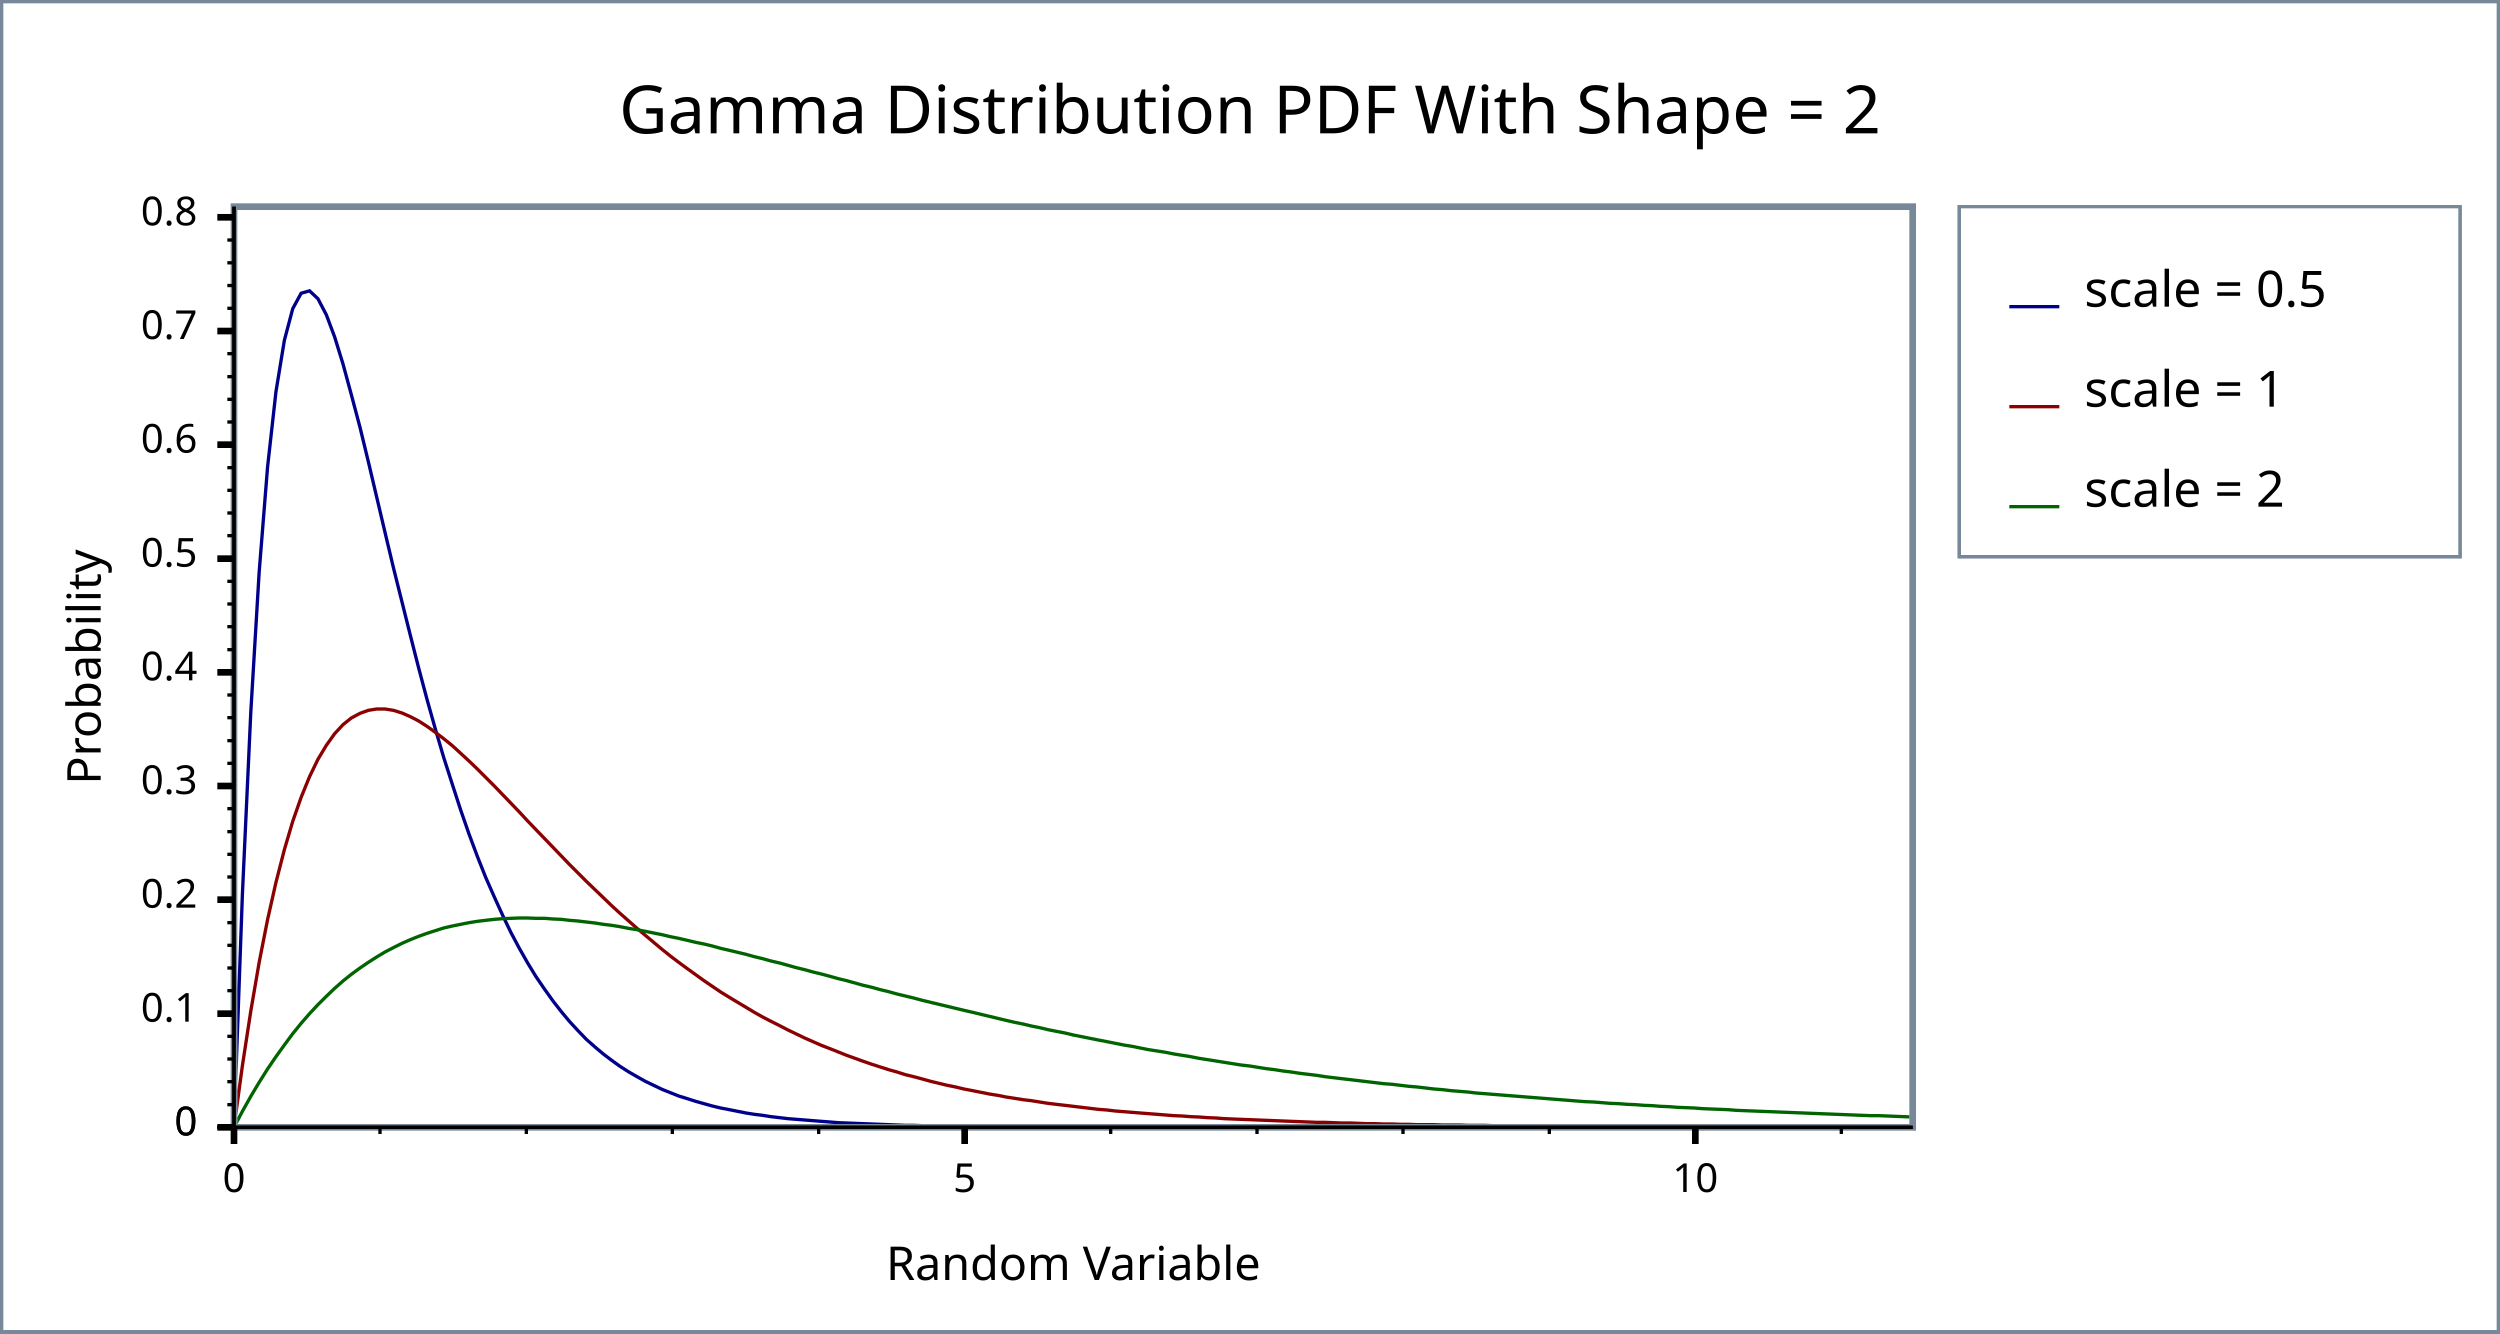
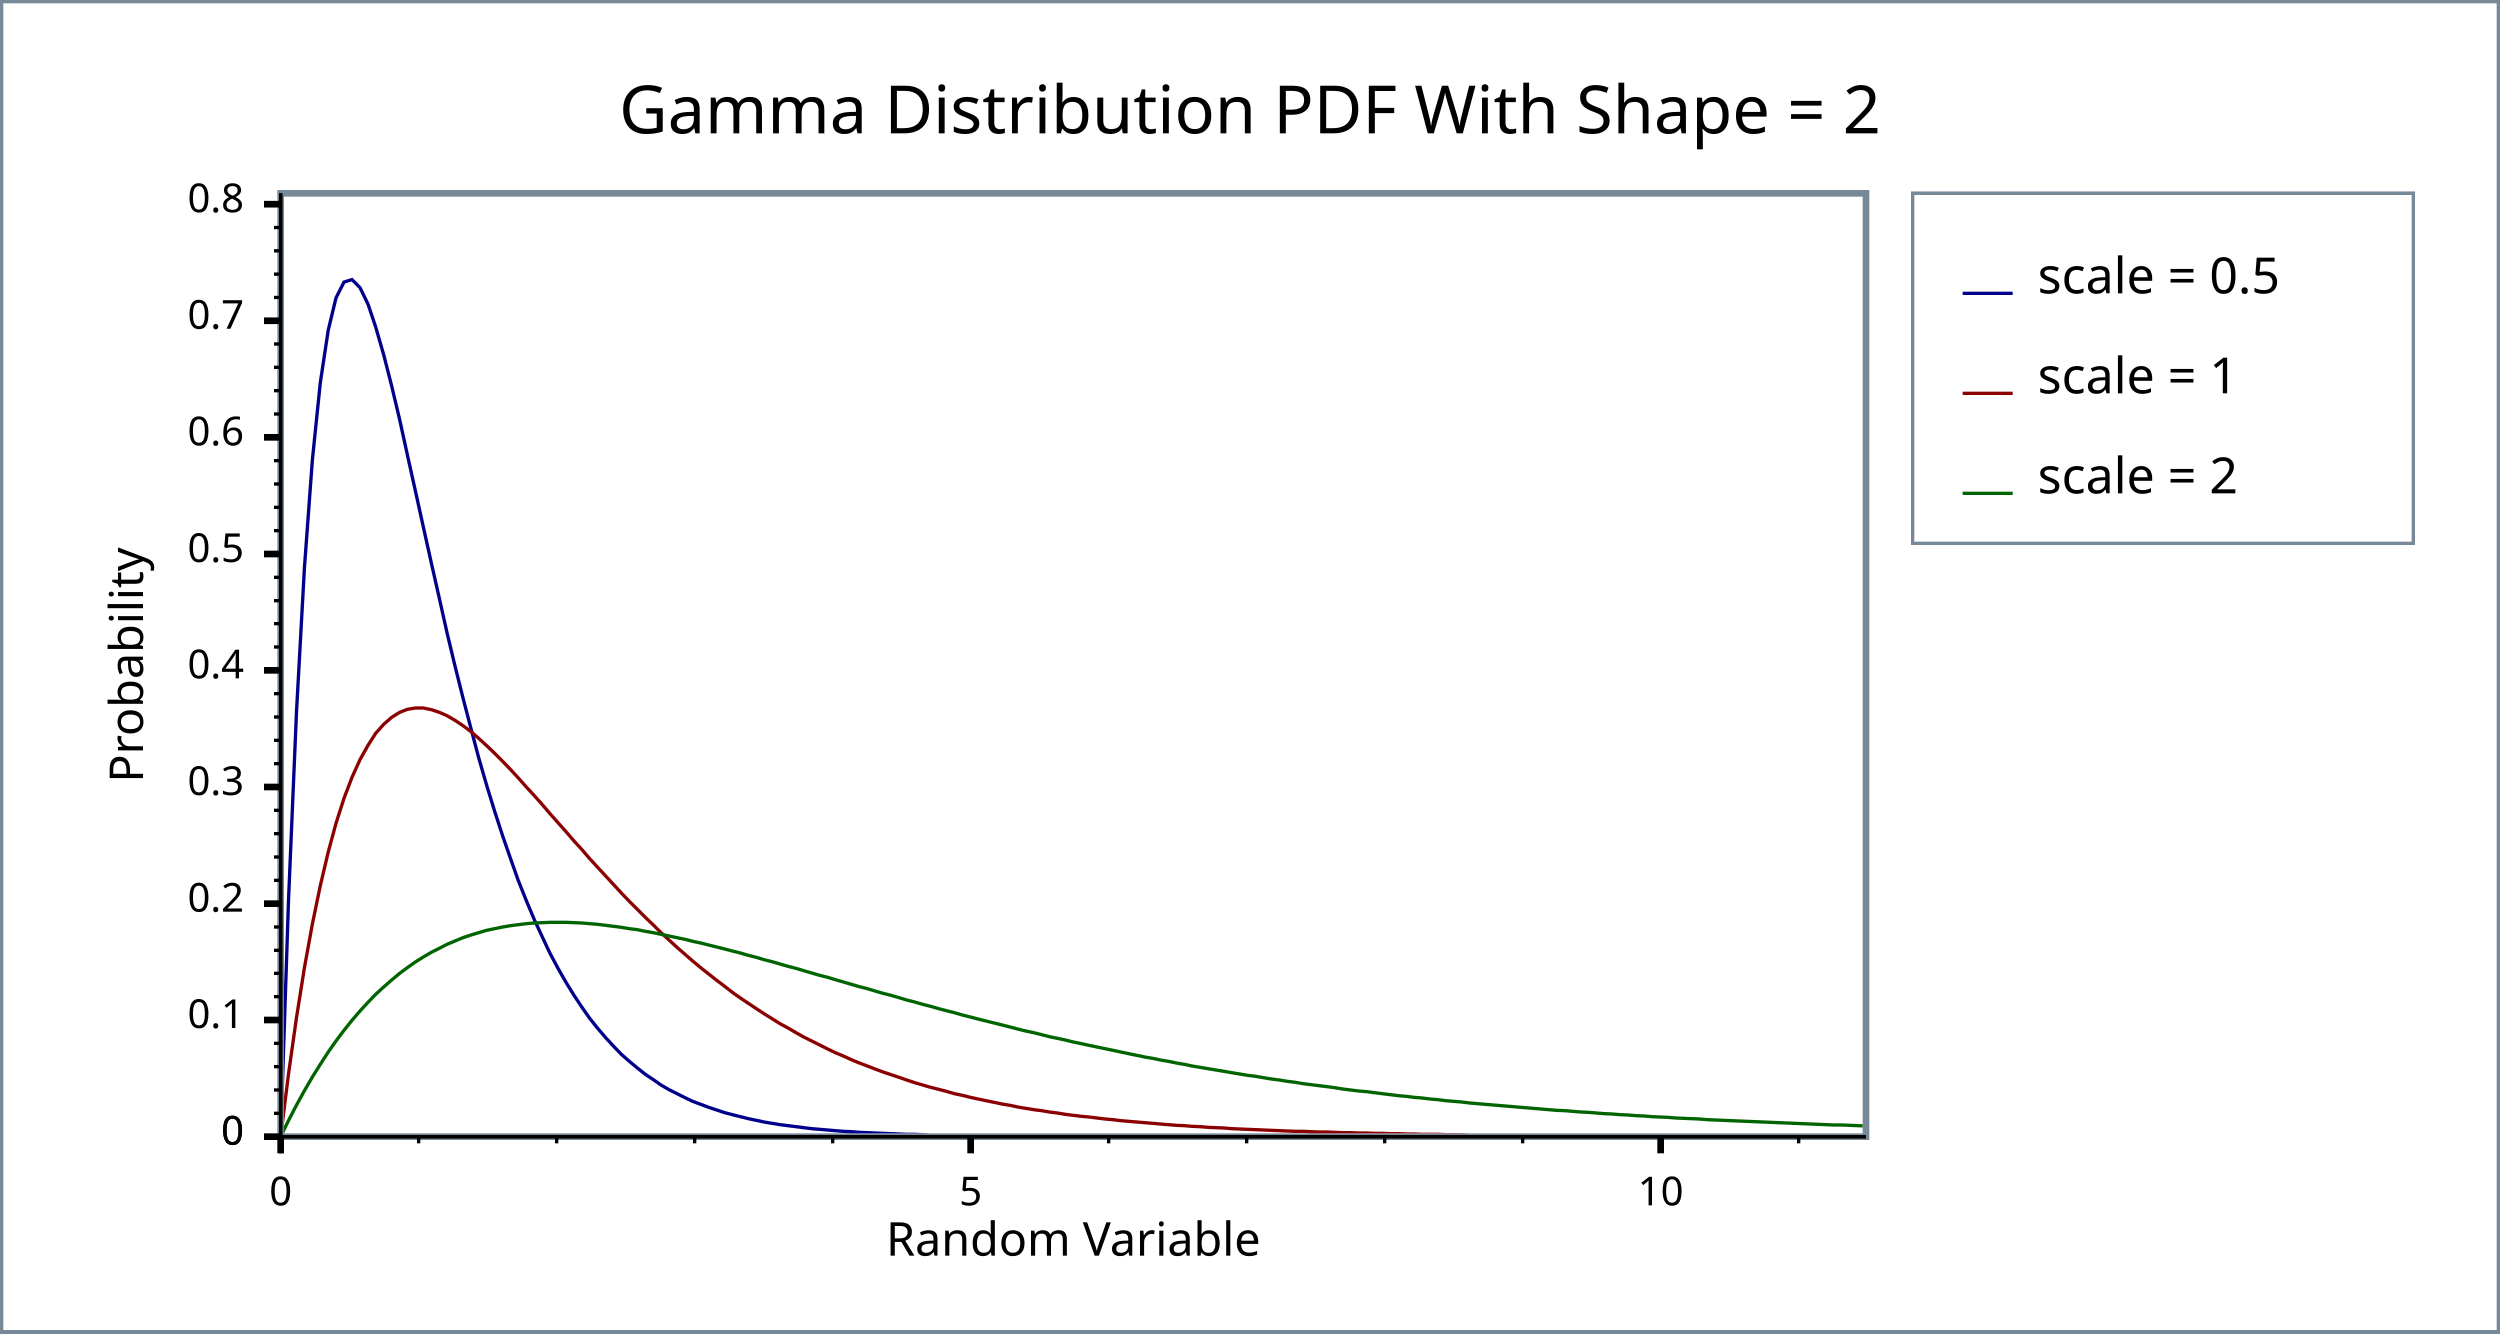
<svg xmlns="http://www.w3.org/2000/svg" width="750" height="400" version="1.1">
  <clipPath id="plot_window">
-     <rect x="71.2" y="63" width="501.6" height="274.2" />
+     <rect x="85.2" y="59" width="473.6" height="281" />
  </clipPath>
  <g id="imageBackground" stroke="rgb(119,136,153)" fill="rgb(255,255,255)" stroke-width="2">
    <rect x="0" y="0" width="750" height="400" />
  </g>
  <g id="plotBackground" stroke="rgb(119,136,153)" fill="rgb(255,255,255)" stroke-width="2">
-     <rect x="70.2" y="62" width="503.6" height="276.2" />
+     <rect x="84.2" y="58" width="475.6" height="283" />
  </g>
  <g id="yMinorGrid" stroke="rgb(200,220,255)" stroke-width="0.5" />
  <g id="yMajorGrid" stroke="rgb(200,220,255)" stroke-width="1" />
  <g id="xMinorGrid" stroke="rgb(200,220,255)" stroke-width="0.5" />
  <g id="xMajorGrid" stroke="rgb(200,220,255)" stroke-width="1" />
  <g id="yAxis" stroke="rgb(0,0,0)" stroke-width="1">
-     <line x1="70.2" y1="62" x2="70.2" y2="343.2" />
-     <line x1="70.2" y1="62" x2="70.2" y2="338.2" />
+     <line x1="84.2" y1="58" x2="84.2" y2="346" />
+     <line x1="84.2" y1="58" x2="84.2" y2="341" />
  </g>
  <g id="xAxis" stroke="rgb(0,0,0)" stroke-width="1">
-     <line x1="65.2" y1="338.2" x2="573.8" y2="338.2" />
-     <line x1="65.2" y1="338.2" x2="573.8" y2="338.2" />
+     <line x1="79.2" y1="341" x2="559.8" y2="341" />
+     <line x1="79.2" y1="341" x2="559.8" y2="341" />
  </g>
  <g id="yMinorTicks" stroke="rgb(0,0,0)" stroke-width="1">
-     <path d="M68.2,331.4 L70.2,331.4 M68.2,324.5 L70.2,324.5 M68.2,317.7 L70.2,317.7 M68.2,310.9 L70.2,310.9 M68.2,297.2 L70.2,297.2 M68.2,290.4 L70.2,290.4 M68.2,283.6 L70.2,283.6 M68.2,276.8 L70.2,276.8 M68.2,263.1 L70.2,263.1 M68.2,256.3 L70.2,256.3 M68.2,249.5 L70.2,249.5 M68.2,242.6 L70.2,242.6 M68.2,229 L70.2,229 M68.2,222.2 L70.2,222.2 M68.2,215.3 L70.2,215.3 M68.2,208.5 L70.2,208.5 M68.2,194.9 L70.2,194.9 M68.2,188 L70.2,188 M68.2,181.2 L70.2,181.2 M68.2,174.4 L70.2,174.4 M68.2,160.7 L70.2,160.7 M68.2,153.9 L70.2,153.9 M68.2,147.1 L70.2,147.1 M68.2,140.3 L70.2,140.3 M68.2,126.6 L70.2,126.6 M68.2,119.8 L70.2,119.8 M68.2,113 L70.2,113 M68.2,106.1 L70.2,106.1 M68.2,92.49 L70.2,92.49 M68.2,85.66 L70.2,85.66 M68.2,78.84 L70.2,78.84 M68.2,72.01 L70.2,72.01 M68.2,338.2 L70.2,338.2 " fill="none" />
+     <path d="M82.2,334 L84.2,334 M82.2,327 L84.2,327 M82.2,320 L84.2,320 M82.2,313 L84.2,313 M82.2,299 L84.2,299 M82.2,292 L84.2,292 M82.2,285.1 L84.2,285.1 M82.2,278.1 L84.2,278.1 M82.2,264.1 L84.2,264.1 M82.2,257.1 L84.2,257.1 M82.2,250.1 L84.2,250.1 M82.2,243.1 L84.2,243.1 M82.2,229.1 L84.2,229.1 M82.2,222.1 L84.2,222.1 M82.2,215.1 L84.2,215.1 M82.2,208.1 L84.2,208.1 M82.2,194.1 L84.2,194.1 M82.2,187.1 L84.2,187.1 M82.2,180.2 L84.2,180.2 M82.2,173.2 L84.2,173.2 M82.2,159.2 L84.2,159.2 M82.2,152.2 L84.2,152.2 M82.2,145.2 L84.2,145.2 M82.2,138.2 L84.2,138.2 M82.2,124.2 L84.2,124.2 M82.2,117.2 L84.2,117.2 M82.2,110.2 L84.2,110.2 M82.2,103.2 L84.2,103.2 M82.2,89.24 L84.2,89.24 M82.2,82.24 L84.2,82.24 M82.2,75.25 L84.2,75.25 M82.2,68.26 L84.2,68.26 M82.2,341 L84.2,341 " fill="none" />
  </g>
  <g id="xMinorTicks" stroke="rgb(0,0,0)" stroke-width="1">
-     <path d="M114,338.2 L114,340.2 M157.9,338.2 L157.9,340.2 M201.7,338.2 L201.7,340.2 M245.6,338.2 L245.6,340.2 M333.2,338.2 L333.2,340.2 M377.1,338.2 L377.1,340.2 M420.9,338.2 L420.9,340.2 M464.8,338.2 L464.8,340.2 M552.4,338.2 L552.4,340.2 " fill="none" />
+     <path d="M125.6,341 L125.6,343 M167,341 L167,343 M208.4,341 L208.4,343 M249.8,341 L249.8,343 M332.6,341 L332.6,343 M374,341 L374,343 M415.4,341 L415.4,343 M456.8,341 L456.8,343 M539.6,341 L539.6,343 " fill="none" />
  </g>
  <g id="yMajorTicks" stroke="rgb(0,0,0)" stroke-width="2">
-     <path d="M65.2,338.2 L70.2,338.2 M65.2,304.1 L70.2,304.1 M65.2,269.9 L70.2,269.9 M65.2,235.8 L70.2,235.8 M65.2,201.7 L70.2,201.7 M65.2,167.6 L70.2,167.6 M65.2,133.4 L70.2,133.4 M65.2,99.31 L70.2,99.31 M65.2,65.19 L70.2,65.19 M65.2,338.2 L70.2,338.2 " fill="none" />
+     <path d="M79.2,341 L84.2,341 M79.2,306 L84.2,306 M79.2,271.1 L84.2,271.1 M79.2,236.1 L84.2,236.1 M79.2,201.1 L84.2,201.1 M79.2,166.2 L84.2,166.2 M79.2,131.2 L84.2,131.2 M79.2,96.23 L84.2,96.23 M79.2,61.26 L84.2,61.26 M79.2,341 L84.2,341 " fill="none" />
  </g>
  <g id="xMajorTicks" stroke="rgb(0,0,0)" stroke-width="2">
-     <path d="M70.2,338.2 L70.2,343.2 M289.4,338.2 L289.4,343.2 M508.6,338.2 L508.6,343.2 " fill="none" />
+     <path d="M84.2,341 L84.2,346 M291.2,341 L291.2,346 M498.2,341 L498.2,346 " fill="none" />
  </g>
-   <g id="plotLabels">
-     <text x="70.2" y="357.6" text-anchor="middle" font-size="12" font-family="Verdana">0</text>
-     <text x="289.4" y="357.6" text-anchor="middle" font-size="12" font-family="Verdana">5</text>
-     <text x="508.6" y="357.6" text-anchor="middle" font-size="12" font-family="Verdana">10</text>
-     <text x="59.2" y="340.6" text-anchor="end" font-size="12" font-family="Verdana">0</text>
-     <text x="59.2" y="306.5" text-anchor="end" font-size="12" font-family="Verdana">0.1</text>
-     <text x="59.2" y="272.3" text-anchor="end" font-size="12" font-family="Verdana">0.2</text>
-     <text x="59.2" y="238.2" text-anchor="end" font-size="12" font-family="Verdana">0.3</text>
-     <text x="59.2" y="204.1" text-anchor="end" font-size="12" font-family="Verdana">0.4</text>
-     <text x="59.2" y="170" text-anchor="end" font-size="12" font-family="Verdana">0.5</text>
-     <text x="59.2" y="135.8" text-anchor="end" font-size="12" font-family="Verdana">0.6</text>
-     <text x="59.2" y="101.7" text-anchor="end" font-size="12" font-family="Verdana">0.7</text>
-     <text x="59.2" y="67.59" text-anchor="end" font-size="12" font-family="Verdana">0.8</text>
-     <text x="59.2" y="340.6" text-anchor="end" font-size="12" font-family="Verdana">0</text>
+   <g id="xTicksValues">
+     <text x="84.2" y="361.6" text-anchor="middle" font-size="12" font-family="Verdana">0</text>
+     <text x="291.2" y="361.6" text-anchor="middle" font-size="12" font-family="Verdana">5</text>
+     <text x="498.2" y="361.6" text-anchor="middle" font-size="12" font-family="Verdana">10</text>
+   </g>
+   <g id="yTicksValues">
+     <text x="73.2" y="343.4" text-anchor="end" font-size="12" font-family="Verdana">0</text>
+     <text x="73.2" y="308.4" text-anchor="end" font-size="12" font-family="Verdana">0.1</text>
+     <text x="73.2" y="273.5" text-anchor="end" font-size="12" font-family="Verdana">0.2</text>
+     <text x="73.2" y="238.5" text-anchor="end" font-size="12" font-family="Verdana">0.3</text>
+     <text x="73.2" y="203.5" text-anchor="end" font-size="12" font-family="Verdana">0.4</text>
+     <text x="73.2" y="168.6" text-anchor="end" font-size="12" font-family="Verdana">0.5</text>
+     <text x="73.2" y="133.6" text-anchor="end" font-size="12" font-family="Verdana">0.6</text>
+     <text x="73.2" y="98.63" text-anchor="end" font-size="12" font-family="Verdana">0.7</text>
+     <text x="73.2" y="63.66" text-anchor="end" font-size="12" font-family="Verdana">0.8</text>
+     <text x="73.2" y="343.4" text-anchor="end" font-size="12" font-family="Verdana">0</text>
  </g>
  <g id="yLabel">
-     <text x="30.2" y="200.1" text-anchor="middle" transform="rotate(-90 30.2 200.1 )" font-size="14" font-family="Verdana">Probability</text>
+     <text x="42.9" y="199.5" text-anchor="middle" transform="rotate(-90 42.9 199.5 )" font-size="14" font-family="Verdana">Probability</text>
  </g>
  <g id="xLabel">
-     <text x="322" y="384" text-anchor="middle" font-size="14" font-family="Verdana">Random Variable</text>
+     <text x="322" y="376.7" text-anchor="middle" font-size="14" font-family="Verdana">Random Variable</text>
  </g>
  <g id="plotLines" stroke-width="2">
    <g clip-path="url(#plot_window)" stroke="rgb(0,0,139)" stroke-width="1">
-       <path d="M70.2,338.2 L72.72,268.3 L75.24,213.6 L77.75,171.6 L80.27,140.1 L82.79,117.5 L85.31,102.1 L87.82,92.61 L90.34,87.98 L92.86,87.25 L95.38,89.62 L97.9,94.44 L100.4,101.1 L102.9,109.2 L105.4,118.4 L108,128.2 L110.5,138.5 L113,149.1 L115.5,159.7 L118,170.2 L120.6,180.6 L123.1,190.6 L125.6,200.4 L128.1,209.8 L130.6,218.7 L133.1,227.2 L135.7,235.3 L138.2,243 L140.7,250.2 L143.2,256.9 L145.7,263.2 L148.3,269.1 L150.8,274.6 L153.3,279.8 L155.8,284.5 L158.3,288.9 L160.8,293 L163.4,296.8 L165.9,300.3 L168.4,303.5 L170.9,306.5 L173.4,309.2 L175.9,311.8 L178.5,314.1 L181,316.2 L183.5,318.1 L186,319.9 L188.5,321.5 L191.1,323 L193.6,324.4 L196.1,325.6 L198.6,326.8 L201.1,327.8 L203.6,328.8 L206.2,329.6 L208.7,330.4 L211.2,331.1 L213.7,331.8 L216.2,332.4 L218.8,332.9 L221.3,333.4 L223.8,333.9 L226.3,334.3 L228.8,334.6 L231.3,335 L233.9,335.3 L236.4,335.6 L238.9,335.8 L241.4,336 L243.9,336.2 L246.4,336.4 L249,336.6 L251.5,336.8 L254,336.9 L256.5,337 L259,337.1 L261.6,337.2 L264.1,337.3 L266.6,337.4 L269.1,337.5 L271.6,337.6 L274.1,337.6 L276.7,337.7 L279.2,337.7 L281.7,337.8 L284.2,337.8 L286.7,337.9 L289.2,337.9 L291.8,337.9 L294.3,337.9 L296.8,338 L299.3,338 L301.8,338 L304.4,338 L306.9,338 L309.4,338.1 L311.9,338.1 L314.4,338.1 L316.9,338.1 L319.5,338.1 L322,338.1 L324.5,338.1 L327,338.1 L329.5,338.1 L332.1,338.1 L334.6,338.2 L337.1,338.2 L339.6,338.2 L342.1,338.2 L344.6,338.2 L347.2,338.2 L349.7,338.2 L352.2,338.2 L354.7,338.2 L357.2,338.2 L359.7,338.2 L362.3,338.2 L364.8,338.2 L367.3,338.2 L369.8,338.2 L372.3,338.2 L374.9,338.2 L377.4,338.2 L379.9,338.2 L382.4,338.2 L384.9,338.2 L387.4,338.2 L390,338.2 L392.5,338.2 L395,338.2 L397.5,338.2 L400,338.2 L402.5,338.2 L405.1,338.2 L407.6,338.2 L410.1,338.2 L412.6,338.2 L415.1,338.2 L417.7,338.2 L420.2,338.2 L422.7,338.2 L425.2,338.2 L427.7,338.2 L430.2,338.2 L432.8,338.2 L435.3,338.2 L437.8,338.2 L440.3,338.2 L442.8,338.2 L445.4,338.2 L447.9,338.2 L450.4,338.2 L452.9,338.2 L455.4,338.2 L457.9,338.2 L460.5,338.2 L463,338.2 L465.5,338.2 L468,338.2 L470.5,338.2 L473,338.2 L475.6,338.2 L478.1,338.2 L480.6,338.2 L483.1,338.2 L485.6,338.2 L488.2,338.2 L490.7,338.2 L493.2,338.2 L495.7,338.2 L498.2,338.2 L500.7,338.2 L503.3,338.2 L505.8,338.2 L508.3,338.2 L510.8,338.2 L513.3,338.2 L515.9,338.2 L518.4,338.2 L520.9,338.2 L523.4,338.2 L525.9,338.2 L528.4,338.2 L531,338.2 L533.5,338.2 L536,338.2 L538.5,338.2 L541,338.2 L543.5,338.2 L546.1,338.2 L548.6,338.2 L551.1,338.2 L553.6,338.2 L556.1,338.2 L558.7,338.2 L561.2,338.2 L563.7,338.2 L566.2,338.2 L568.7,338.2 L571.2,338.2 L573.8,338.2 " fill="none" />
+       <path d="M84.2,341 L86.58,269.4 L88.96,213.3 L91.33,170.3 L93.71,138 L96.09,114.8 L98.47,99.06 L100.8,89.36 L103.2,84.62 L105.6,83.87 L108,86.3 L110.4,91.23 L112.7,98.09 L115.1,106.4 L117.5,115.8 L119.9,125.9 L122.2,136.4 L124.6,147.2 L127,158.1 L129.4,168.9 L131.8,179.5 L134.1,189.8 L136.5,199.8 L138.9,209.4 L141.3,218.6 L143.6,227.3 L146,235.6 L148.4,243.4 L150.8,250.8 L153.2,257.7 L155.5,264.2 L157.9,270.2 L160.3,275.9 L162.7,281.1 L165,286 L167.4,290.5 L169.8,294.7 L172.2,298.6 L174.6,302.2 L176.9,305.5 L179.3,308.5 L181.7,311.3 L184.1,313.9 L186.4,316.3 L188.8,318.4 L191.2,320.4 L193.6,322.3 L196,323.9 L198.3,325.5 L200.7,326.9 L203.1,328.1 L205.5,329.3 L207.8,330.4 L210.2,331.3 L212.6,332.2 L215,333 L217.4,333.8 L219.7,334.4 L222.1,335 L224.5,335.6 L226.9,336.1 L229.2,336.6 L231.6,337 L234,337.4 L236.4,337.7 L238.8,338 L241.1,338.3 L243.5,338.6 L245.9,338.8 L248.3,339 L250.6,339.2 L253,339.4 L255.4,339.5 L257.8,339.7 L260.2,339.8 L262.5,339.9 L264.9,340 L267.3,340.1 L269.7,340.2 L272,340.3 L274.4,340.3 L276.8,340.4 L279.2,340.5 L281.6,340.5 L283.9,340.6 L286.3,340.6 L288.7,340.6 L291.1,340.7 L293.4,340.7 L295.8,340.7 L298.2,340.8 L300.6,340.8 L303,340.8 L305.3,340.8 L307.7,340.8 L310.1,340.9 L312.5,340.9 L314.8,340.9 L317.2,340.9 L319.6,340.9 L322,340.9 L324.4,340.9 L326.7,340.9 L329.1,340.9 L331.5,340.9 L333.9,341 L336.2,341 L338.6,341 L341,341 L343.4,341 L345.8,341 L348.1,341 L350.5,341 L352.9,341 L355.3,341 L357.6,341 L360,341 L362.4,341 L364.8,341 L367.2,341 L369.5,341 L371.9,341 L374.3,341 L376.7,341 L379,341 L381.4,341 L383.8,341 L386.2,341 L388.6,341 L390.9,341 L393.3,341 L395.7,341 L398.1,341 L400.4,341 L402.8,341 L405.2,341 L407.6,341 L410,341 L412.3,341 L414.7,341 L417.1,341 L419.5,341 L421.8,341 L424.2,341 L426.6,341 L429,341 L431.4,341 L433.7,341 L436.1,341 L438.5,341 L440.9,341 L443.2,341 L445.6,341 L448,341 L450.4,341 L452.8,341 L455.1,341 L457.5,341 L459.9,341 L462.3,341 L464.6,341 L467,341 L469.4,341 L471.8,341 L474.2,341 L476.5,341 L478.9,341 L481.3,341 L483.7,341 L486,341 L488.4,341 L490.8,341 L493.2,341 L495.6,341 L497.9,341 L500.3,341 L502.7,341 L505.1,341 L507.4,341 L509.8,341 L512.2,341 L514.6,341 L517,341 L519.3,341 L521.7,341 L524.1,341 L526.5,341 L528.8,341 L531.2,341 L533.6,341 L536,341 L538.4,341 L540.7,341 L543.1,341 L545.5,341 L547.9,341 L550.2,341 L552.6,341 L555,341 L557.4,341 L559.8,341 " fill="none" />
    </g>
    <g clip-path="url(#plot_window)" stroke="rgb(139,0,0)" stroke-width="1">
-       <path d="M70.2,338.2 L72.72,319.7 L75.24,303.3 L77.75,288.7 L80.27,275.9 L82.79,264.7 L85.31,254.9 L87.82,246.4 L90.34,239.2 L92.86,233 L95.38,227.8 L97.9,223.6 L100.4,220.1 L102.9,217.4 L105.4,215.4 L108,214 L110.5,213.1 L113,212.7 L115.5,212.7 L118,213.1 L120.6,213.9 L123.1,215 L125.6,216.3 L128.1,217.9 L130.6,219.7 L133.1,221.6 L135.7,223.7 L138.2,226 L140.7,228.3 L143.2,230.7 L145.7,233.2 L148.3,235.8 L150.8,238.4 L153.3,241 L155.8,243.6 L158.3,246.3 L160.8,248.9 L163.4,251.6 L165.9,254.2 L168.4,256.8 L170.9,259.4 L173.4,261.9 L175.9,264.4 L178.5,266.9 L181,269.3 L183.5,271.7 L186,274 L188.5,276.2 L191.1,278.5 L193.6,280.6 L196.1,282.7 L198.6,284.8 L201.1,286.8 L203.6,288.7 L206.2,290.6 L208.7,292.4 L211.2,294.2 L213.7,295.9 L216.2,297.6 L218.8,299.2 L221.3,300.7 L223.8,302.2 L226.3,303.7 L228.8,305.1 L231.3,306.4 L233.9,307.7 L236.4,309 L238.9,310.2 L241.4,311.4 L243.9,312.5 L246.4,313.6 L249,314.6 L251.5,315.6 L254,316.6 L256.5,317.5 L259,318.4 L261.6,319.3 L264.1,320.1 L266.6,320.9 L269.1,321.6 L271.6,322.4 L274.1,323 L276.7,323.7 L279.2,324.4 L281.7,325 L284.2,325.6 L286.7,326.1 L289.2,326.7 L291.8,327.2 L294.3,327.7 L296.8,328.2 L299.3,328.6 L301.8,329.1 L304.4,329.5 L306.9,329.9 L309.4,330.2 L311.9,330.6 L314.4,331 L316.9,331.3 L319.5,331.6 L322,331.9 L324.5,332.2 L327,332.5 L329.5,332.8 L332.1,333 L334.6,333.3 L337.1,333.5 L339.6,333.7 L342.1,333.9 L344.6,334.1 L347.2,334.3 L349.7,334.5 L352.2,334.7 L354.7,334.8 L357.2,335 L359.7,335.1 L362.3,335.3 L364.8,335.4 L367.3,335.6 L369.8,335.7 L372.3,335.8 L374.9,335.9 L377.4,336 L379.9,336.1 L382.4,336.2 L384.9,336.3 L387.4,336.4 L390,336.5 L392.5,336.6 L395,336.7 L397.5,336.7 L400,336.8 L402.5,336.9 L405.1,336.9 L407.6,337 L410.1,337.1 L412.6,337.1 L415.1,337.2 L417.7,337.2 L420.2,337.3 L422.7,337.3 L425.2,337.4 L427.7,337.4 L430.2,337.4 L432.8,337.5 L435.3,337.5 L437.8,337.5 L440.3,337.6 L442.8,337.6 L445.4,337.6 L447.9,337.7 L450.4,337.7 L452.9,337.7 L455.4,337.7 L457.9,337.8 L460.5,337.8 L463,337.8 L465.5,337.8 L468,337.8 L470.5,337.9 L473,337.9 L475.6,337.9 L478.1,337.9 L480.6,337.9 L483.1,337.9 L485.6,338 L488.2,338 L490.7,338 L493.2,338 L495.7,338 L498.2,338 L500.7,338 L503.3,338 L505.8,338 L508.3,338 L510.8,338.1 L513.3,338.1 L515.9,338.1 L518.4,338.1 L520.9,338.1 L523.4,338.1 L525.9,338.1 L528.4,338.1 L531,338.1 L533.5,338.1 L536,338.1 L538.5,338.1 L541,338.1 L543.5,338.1 L546.1,338.1 L548.6,338.1 L551.1,338.1 L553.6,338.1 L556.1,338.1 L558.7,338.1 L561.2,338.1 L563.7,338.2 L566.2,338.2 L568.7,338.2 L571.2,338.2 L573.8,338.2 " fill="none" />
+       <path d="M84.2,341 L86.58,322 L88.96,305.2 L91.33,290.3 L93.71,277.2 L96.09,265.7 L98.47,255.6 L100.8,247 L103.2,239.5 L105.6,233.2 L108,227.9 L110.4,223.6 L112.7,220 L115.1,217.3 L117.5,215.2 L119.9,213.7 L122.2,212.8 L124.6,212.4 L127,212.4 L129.4,212.9 L131.8,213.7 L134.1,214.7 L136.5,216.1 L138.9,217.7 L141.3,219.5 L143.6,221.5 L146,223.7 L148.4,226 L150.8,228.4 L153.2,230.9 L155.5,233.4 L157.9,236.1 L160.3,238.7 L162.7,241.4 L165,244.1 L167.4,246.8 L169.8,249.5 L172.2,252.3 L174.6,254.9 L176.9,257.6 L179.3,260.2 L181.7,262.8 L184.1,265.4 L186.4,267.9 L188.8,270.4 L191.2,272.8 L193.6,275.2 L196,277.5 L198.3,279.8 L200.7,282 L203.1,284.2 L205.5,286.3 L207.8,288.3 L210.2,290.3 L212.6,292.2 L215,294.1 L217.4,295.9 L219.7,297.7 L222.1,299.4 L224.5,301 L226.9,302.6 L229.2,304.1 L231.6,305.6 L234,307.1 L236.4,308.4 L238.8,309.8 L241.1,311.1 L243.5,312.3 L245.9,313.5 L248.3,314.7 L250.6,315.8 L253,316.8 L255.4,317.9 L257.8,318.9 L260.2,319.8 L262.5,320.7 L264.9,321.6 L267.3,322.4 L269.7,323.2 L272,324 L274.4,324.8 L276.8,325.5 L279.2,326.2 L281.6,326.8 L283.9,327.4 L286.3,328.1 L288.7,328.6 L291.1,329.2 L293.4,329.7 L295.8,330.2 L298.2,330.7 L300.6,331.2 L303,331.6 L305.3,332.1 L307.7,332.5 L310.1,332.9 L312.5,333.2 L314.8,333.6 L317.2,333.9 L319.6,334.3 L322,334.6 L324.4,334.9 L326.7,335.1 L329.1,335.4 L331.5,335.7 L333.9,335.9 L336.2,336.2 L338.6,336.4 L341,336.6 L343.4,336.8 L345.8,337 L348.1,337.2 L350.5,337.4 L352.9,337.6 L355.3,337.7 L357.6,337.9 L360,338 L362.4,338.2 L364.8,338.3 L367.2,338.4 L369.5,338.6 L371.9,338.7 L374.3,338.8 L376.7,338.9 L379,339 L381.4,339.1 L383.8,339.2 L386.2,339.3 L388.6,339.4 L390.9,339.4 L393.3,339.5 L395.7,339.6 L398.1,339.6 L400.4,339.7 L402.8,339.8 L405.2,339.8 L407.6,339.9 L410,339.9 L412.3,340 L414.7,340 L417.1,340.1 L419.5,340.1 L421.8,340.2 L424.2,340.2 L426.6,340.3 L429,340.3 L431.4,340.3 L433.7,340.4 L436.1,340.4 L438.5,340.4 L440.9,340.5 L443.2,340.5 L445.6,340.5 L448,340.5 L450.4,340.6 L452.8,340.6 L455.1,340.6 L457.5,340.6 L459.9,340.6 L462.3,340.7 L464.6,340.7 L467,340.7 L469.4,340.7 L471.8,340.7 L474.2,340.7 L476.5,340.7 L478.9,340.8 L481.3,340.8 L483.7,340.8 L486,340.8 L488.4,340.8 L490.8,340.8 L493.2,340.8 L495.6,340.8 L497.9,340.8 L500.3,340.8 L502.7,340.9 L505.1,340.9 L507.4,340.9 L509.8,340.9 L512.2,340.9 L514.6,340.9 L517,340.9 L519.3,340.9 L521.7,340.9 L524.1,340.9 L526.5,340.9 L528.8,340.9 L531.2,340.9 L533.6,340.9 L536,340.9 L538.4,340.9 L540.7,340.9 L543.1,340.9 L545.5,340.9 L547.9,340.9 L550.2,340.9 L552.6,341 L555,341 L557.4,341 L559.8,341 " fill="none" />
    </g>
    <g clip-path="url(#plot_window)" stroke="rgb(0,100,0)" stroke-width="1">
-       <path d="M70.2,338.2 L72.72,333.4 L75.24,328.9 L77.75,324.7 L80.27,320.7 L82.79,317 L85.31,313.5 L87.82,310.1 L90.34,307 L92.86,304.1 L95.38,301.4 L97.9,298.9 L100.4,296.5 L102.9,294.3 L105.4,292.3 L108,290.4 L110.5,288.7 L113,287.1 L115.5,285.6 L118,284.3 L120.6,283 L123.1,281.9 L125.6,280.9 L128.1,280 L130.6,279.2 L133.1,278.4 L135.7,277.8 L138.2,277.3 L140.7,276.8 L143.2,276.4 L145.7,276.1 L148.3,275.8 L150.8,275.6 L153.3,275.5 L155.8,275.4 L158.3,275.4 L160.8,275.5 L163.4,275.5 L165.9,275.7 L168.4,275.8 L170.9,276.1 L173.4,276.3 L175.9,276.6 L178.5,276.9 L181,277.3 L183.5,277.6 L186,278 L188.5,278.5 L191.1,278.9 L193.6,279.4 L196.1,279.9 L198.6,280.4 L201.1,281 L203.6,281.5 L206.2,282.1 L208.7,282.7 L211.2,283.2 L213.7,283.8 L216.2,284.5 L218.8,285.1 L221.3,285.7 L223.8,286.3 L226.3,287 L228.8,287.6 L231.3,288.3 L233.9,288.9 L236.4,289.6 L238.9,290.3 L241.4,290.9 L243.9,291.6 L246.4,292.2 L249,292.9 L251.5,293.6 L254,294.2 L256.5,294.9 L259,295.6 L261.6,296.2 L264.1,296.9 L266.6,297.5 L269.1,298.2 L271.6,298.8 L274.1,299.4 L276.7,300.1 L279.2,300.7 L281.7,301.3 L284.2,301.9 L286.7,302.5 L289.2,303.1 L291.8,303.7 L294.3,304.3 L296.8,304.9 L299.3,305.5 L301.8,306.1 L304.4,306.7 L306.9,307.2 L309.4,307.8 L311.9,308.3 L314.4,308.9 L316.9,309.4 L319.5,309.9 L322,310.5 L324.5,311 L327,311.5 L329.5,312 L332.1,312.5 L334.6,313 L337.1,313.5 L339.6,313.9 L342.1,314.4 L344.6,314.9 L347.2,315.3 L349.7,315.7 L352.2,316.2 L354.7,316.6 L357.2,317 L359.7,317.5 L362.3,317.9 L364.8,318.3 L367.3,318.7 L369.8,319.1 L372.3,319.5 L374.9,319.8 L377.4,320.2 L379.9,320.6 L382.4,320.9 L384.9,321.3 L387.4,321.6 L390,322 L392.5,322.3 L395,322.6 L397.5,323 L400,323.3 L402.5,323.6 L405.1,323.9 L407.6,324.2 L410.1,324.5 L412.6,324.8 L415.1,325.1 L417.7,325.3 L420.2,325.6 L422.7,325.9 L425.2,326.1 L427.7,326.4 L430.2,326.7 L432.8,326.9 L435.3,327.2 L437.8,327.4 L440.3,327.6 L442.8,327.9 L445.4,328.1 L447.9,328.3 L450.4,328.5 L452.9,328.7 L455.4,328.9 L457.9,329.1 L460.5,329.3 L463,329.5 L465.5,329.7 L468,329.9 L470.5,330.1 L473,330.3 L475.6,330.5 L478.1,330.6 L480.6,330.8 L483.1,331 L485.6,331.1 L488.2,331.3 L490.7,331.4 L493.2,331.6 L495.7,331.7 L498.2,331.9 L500.7,332 L503.3,332.2 L505.8,332.3 L508.3,332.4 L510.8,332.6 L513.3,332.7 L515.9,332.8 L518.4,332.9 L520.9,333.1 L523.4,333.2 L525.9,333.3 L528.4,333.4 L531,333.5 L533.5,333.6 L536,333.7 L538.5,333.8 L541,333.9 L543.5,334 L546.1,334.1 L548.6,334.2 L551.1,334.3 L553.6,334.4 L556.1,334.5 L558.7,334.6 L561.2,334.7 L563.7,334.7 L566.2,334.8 L568.7,334.9 L571.2,335 L573.8,335.1 " fill="none" />
+       <path d="M84.2,341 L86.58,336.1 L88.96,331.5 L91.33,327.2 L93.71,323.1 L96.09,319.3 L98.47,315.6 L100.8,312.3 L103.2,309.1 L105.6,306.1 L108,303.3 L110.4,300.7 L112.7,298.3 L115.1,296.1 L117.5,294 L119.9,292 L122.2,290.3 L124.6,288.6 L127,287.1 L129.4,285.7 L131.8,284.5 L134.1,283.3 L136.5,282.3 L138.9,281.3 L141.3,280.5 L143.6,279.8 L146,279.1 L148.4,278.6 L150.8,278.1 L153.2,277.7 L155.5,277.4 L157.9,277.1 L160.3,276.9 L162.7,276.8 L165,276.7 L167.4,276.7 L169.8,276.7 L172.2,276.8 L174.6,276.9 L176.9,277.1 L179.3,277.3 L181.7,277.6 L184.1,277.9 L186.4,278.2 L188.8,278.6 L191.2,278.9 L193.6,279.4 L196,279.8 L198.3,280.3 L200.7,280.8 L203.1,281.3 L205.5,281.8 L207.8,282.4 L210.2,282.9 L212.6,283.5 L215,284.1 L217.4,284.7 L219.7,285.3 L222.1,285.9 L224.5,286.6 L226.9,287.2 L229.2,287.9 L231.6,288.5 L234,289.2 L236.4,289.9 L238.8,290.5 L241.1,291.2 L243.5,291.9 L245.9,292.6 L248.3,293.2 L250.6,293.9 L253,294.6 L255.4,295.3 L257.8,296 L260.2,296.6 L262.5,297.3 L264.9,298 L267.3,298.6 L269.7,299.3 L272,300 L274.4,300.6 L276.8,301.3 L279.2,301.9 L281.6,302.6 L283.9,303.2 L286.3,303.8 L288.7,304.5 L291.1,305.1 L293.4,305.7 L295.8,306.3 L298.2,306.9 L300.6,307.5 L303,308.1 L305.3,308.7 L307.7,309.3 L310.1,309.8 L312.5,310.4 L314.8,311 L317.2,311.5 L319.6,312 L322,312.6 L324.4,313.1 L326.7,313.6 L329.1,314.1 L331.5,314.6 L333.9,315.1 L336.2,315.6 L338.6,316.1 L341,316.6 L343.4,317.1 L345.8,317.5 L348.1,318 L350.5,318.4 L352.9,318.9 L355.3,319.3 L357.6,319.8 L360,320.2 L362.4,320.6 L364.8,321 L367.2,321.4 L369.5,321.8 L371.9,322.2 L374.3,322.6 L376.7,322.9 L379,323.3 L381.4,323.7 L383.8,324 L386.2,324.4 L388.6,324.7 L390.9,325.1 L393.3,325.4 L395.7,325.7 L398.1,326 L400.4,326.3 L402.8,326.7 L405.2,327 L407.6,327.3 L410,327.5 L412.3,327.8 L414.7,328.1 L417.1,328.4 L419.5,328.7 L421.8,328.9 L424.2,329.2 L426.6,329.4 L429,329.7 L431.4,329.9 L433.7,330.2 L436.1,330.4 L438.5,330.6 L440.9,330.9 L443.2,331.1 L445.6,331.3 L448,331.5 L450.4,331.7 L452.8,331.9 L455.1,332.1 L457.5,332.3 L459.9,332.5 L462.3,332.7 L464.6,332.9 L467,333.1 L469.4,333.2 L471.8,333.4 L474.2,333.6 L476.5,333.7 L478.9,333.9 L481.3,334.1 L483.7,334.2 L486,334.4 L488.4,334.5 L490.8,334.7 L493.2,334.8 L495.6,335 L497.9,335.1 L500.3,335.2 L502.7,335.4 L505.1,335.5 L507.4,335.6 L509.8,335.7 L512.2,335.9 L514.6,336 L517,336.1 L519.3,336.2 L521.7,336.3 L524.1,336.4 L526.5,336.5 L528.8,336.6 L531.2,336.7 L533.6,336.8 L536,336.9 L538.4,337 L540.7,337.1 L543.1,337.2 L545.5,337.3 L547.9,337.4 L550.2,337.5 L552.6,337.5 L555,337.6 L557.4,337.7 L559.8,337.8 " fill="none" />
    </g>
  </g>
  <g id="plotPoints" clip-path="url(#plot_window)" />
  <g id="legendBackground" stroke="rgb(119,136,153)" fill="rgb(255,255,255)" stroke-width="1">
-     <rect x="587.8" y="62" width="150.2" height="105" />
-     <rect x="587.8" y="62" width="150.2" height="105" />
+     <rect x="573.8" y="58" width="150.2" height="105" />
+     <rect x="573.8" y="58" width="150.2" height="105" />
  </g>
  <g id="legendPoints">
    <g stroke="rgb(0,0,139)" fill="rgb(255,255,255)" stroke-width="1">
-       <line x1="602.8" y1="92" x2="617.8" y2="92" />
+       <line x1="588.8" y1="88" x2="603.8" y2="88" />
    </g>
    <g stroke="rgb(139,0,0)" fill="rgb(255,255,255)" stroke-width="1">
-       <line x1="602.8" y1="122" x2="617.8" y2="122" />
+       <line x1="588.8" y1="118" x2="603.8" y2="118" />
    </g>
    <g stroke="rgb(0,100,0)" fill="rgb(255,255,255)" stroke-width="1">
-       <line x1="602.8" y1="152" x2="617.8" y2="152" />
+       <line x1="588.8" y1="148" x2="603.8" y2="148" />
    </g>
  </g>
  <g id="legendText">
-     <text x="625.3" y="92" font-size="15" font-family="Verdana">scale = 0.5</text>
-     <text x="625.3" y="122" font-size="15" font-family="Verdana">scale = 1</text>
-     <text x="625.3" y="152" font-size="15" font-family="Verdana">scale = 2</text>
+     <text x="611.3" y="88" font-size="15" font-family="Verdana">scale = 0.5</text>
+     <text x="611.3" y="118" font-size="15" font-family="Verdana">scale = 1</text>
+     <text x="611.3" y="148" font-size="15" font-family="Verdana">scale = 2</text>
  </g>
  <g id="title">
    <text x="375" y="40" text-anchor="middle" font-size="20" font-family="Verdana">Gamma Distribution PDF With Shape = 2</text>
  </g>
  <g id="plotXValues" />
  <g id="plotYValues" />
</svg>
